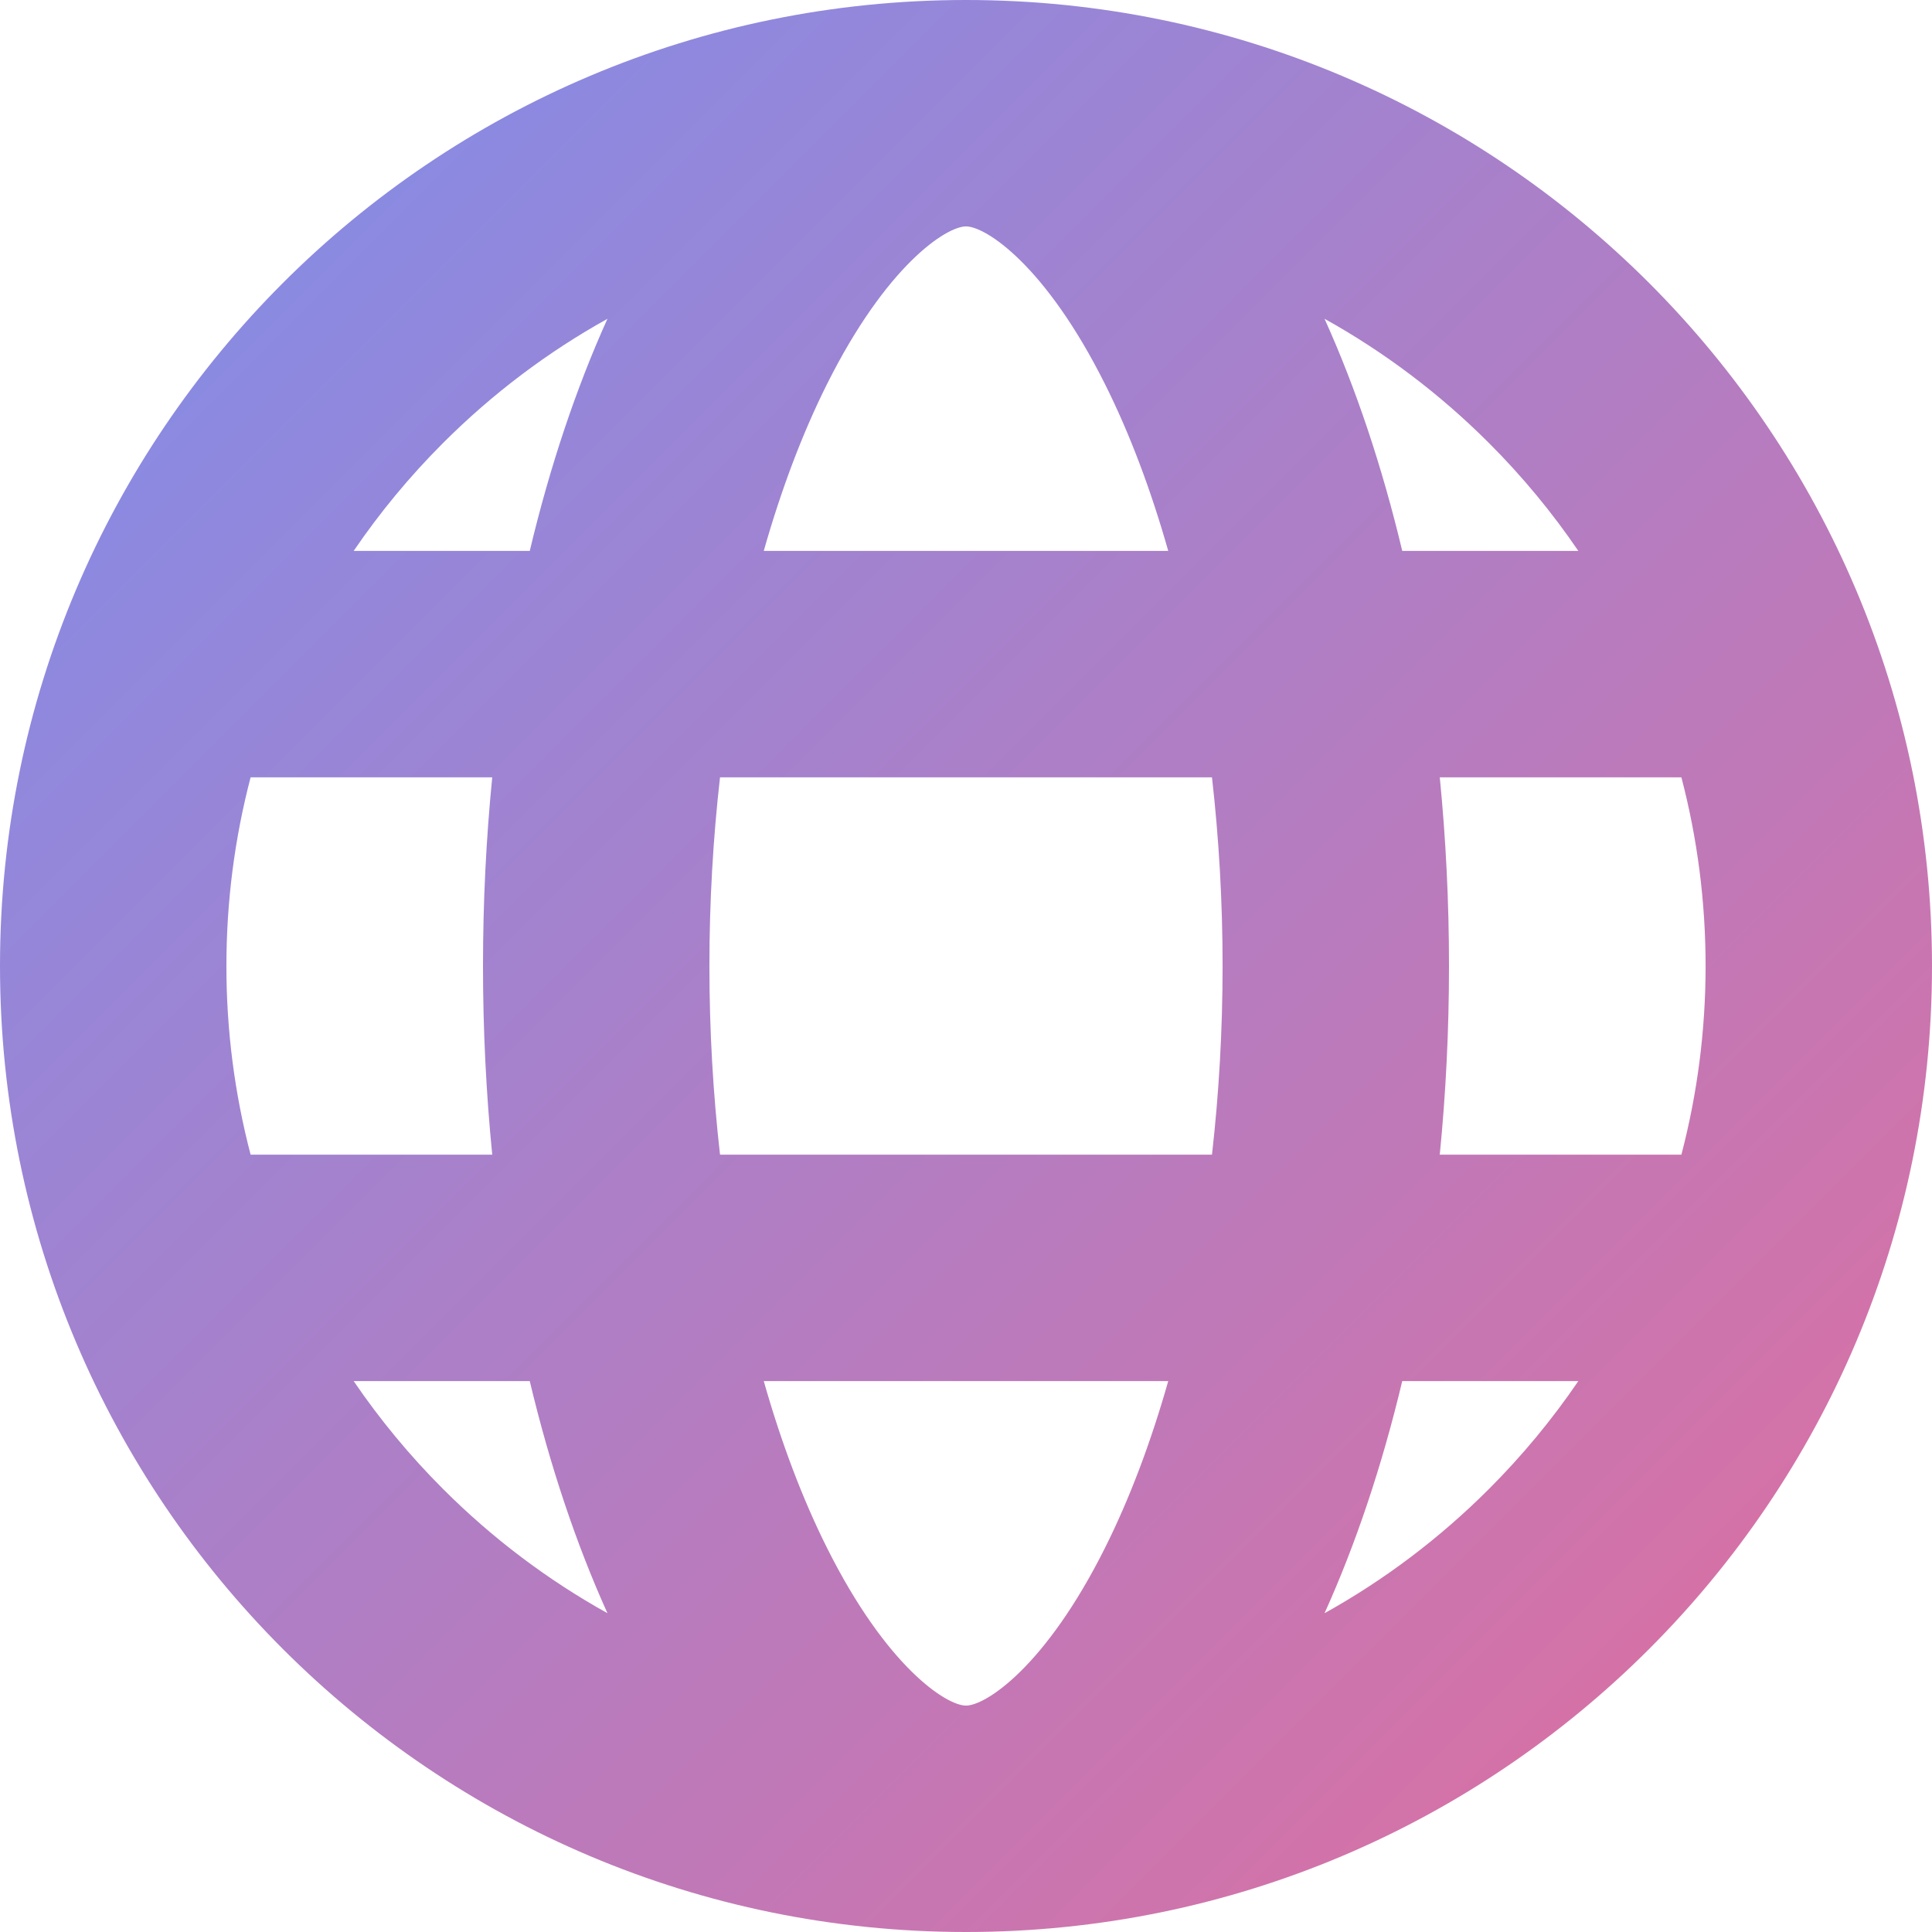
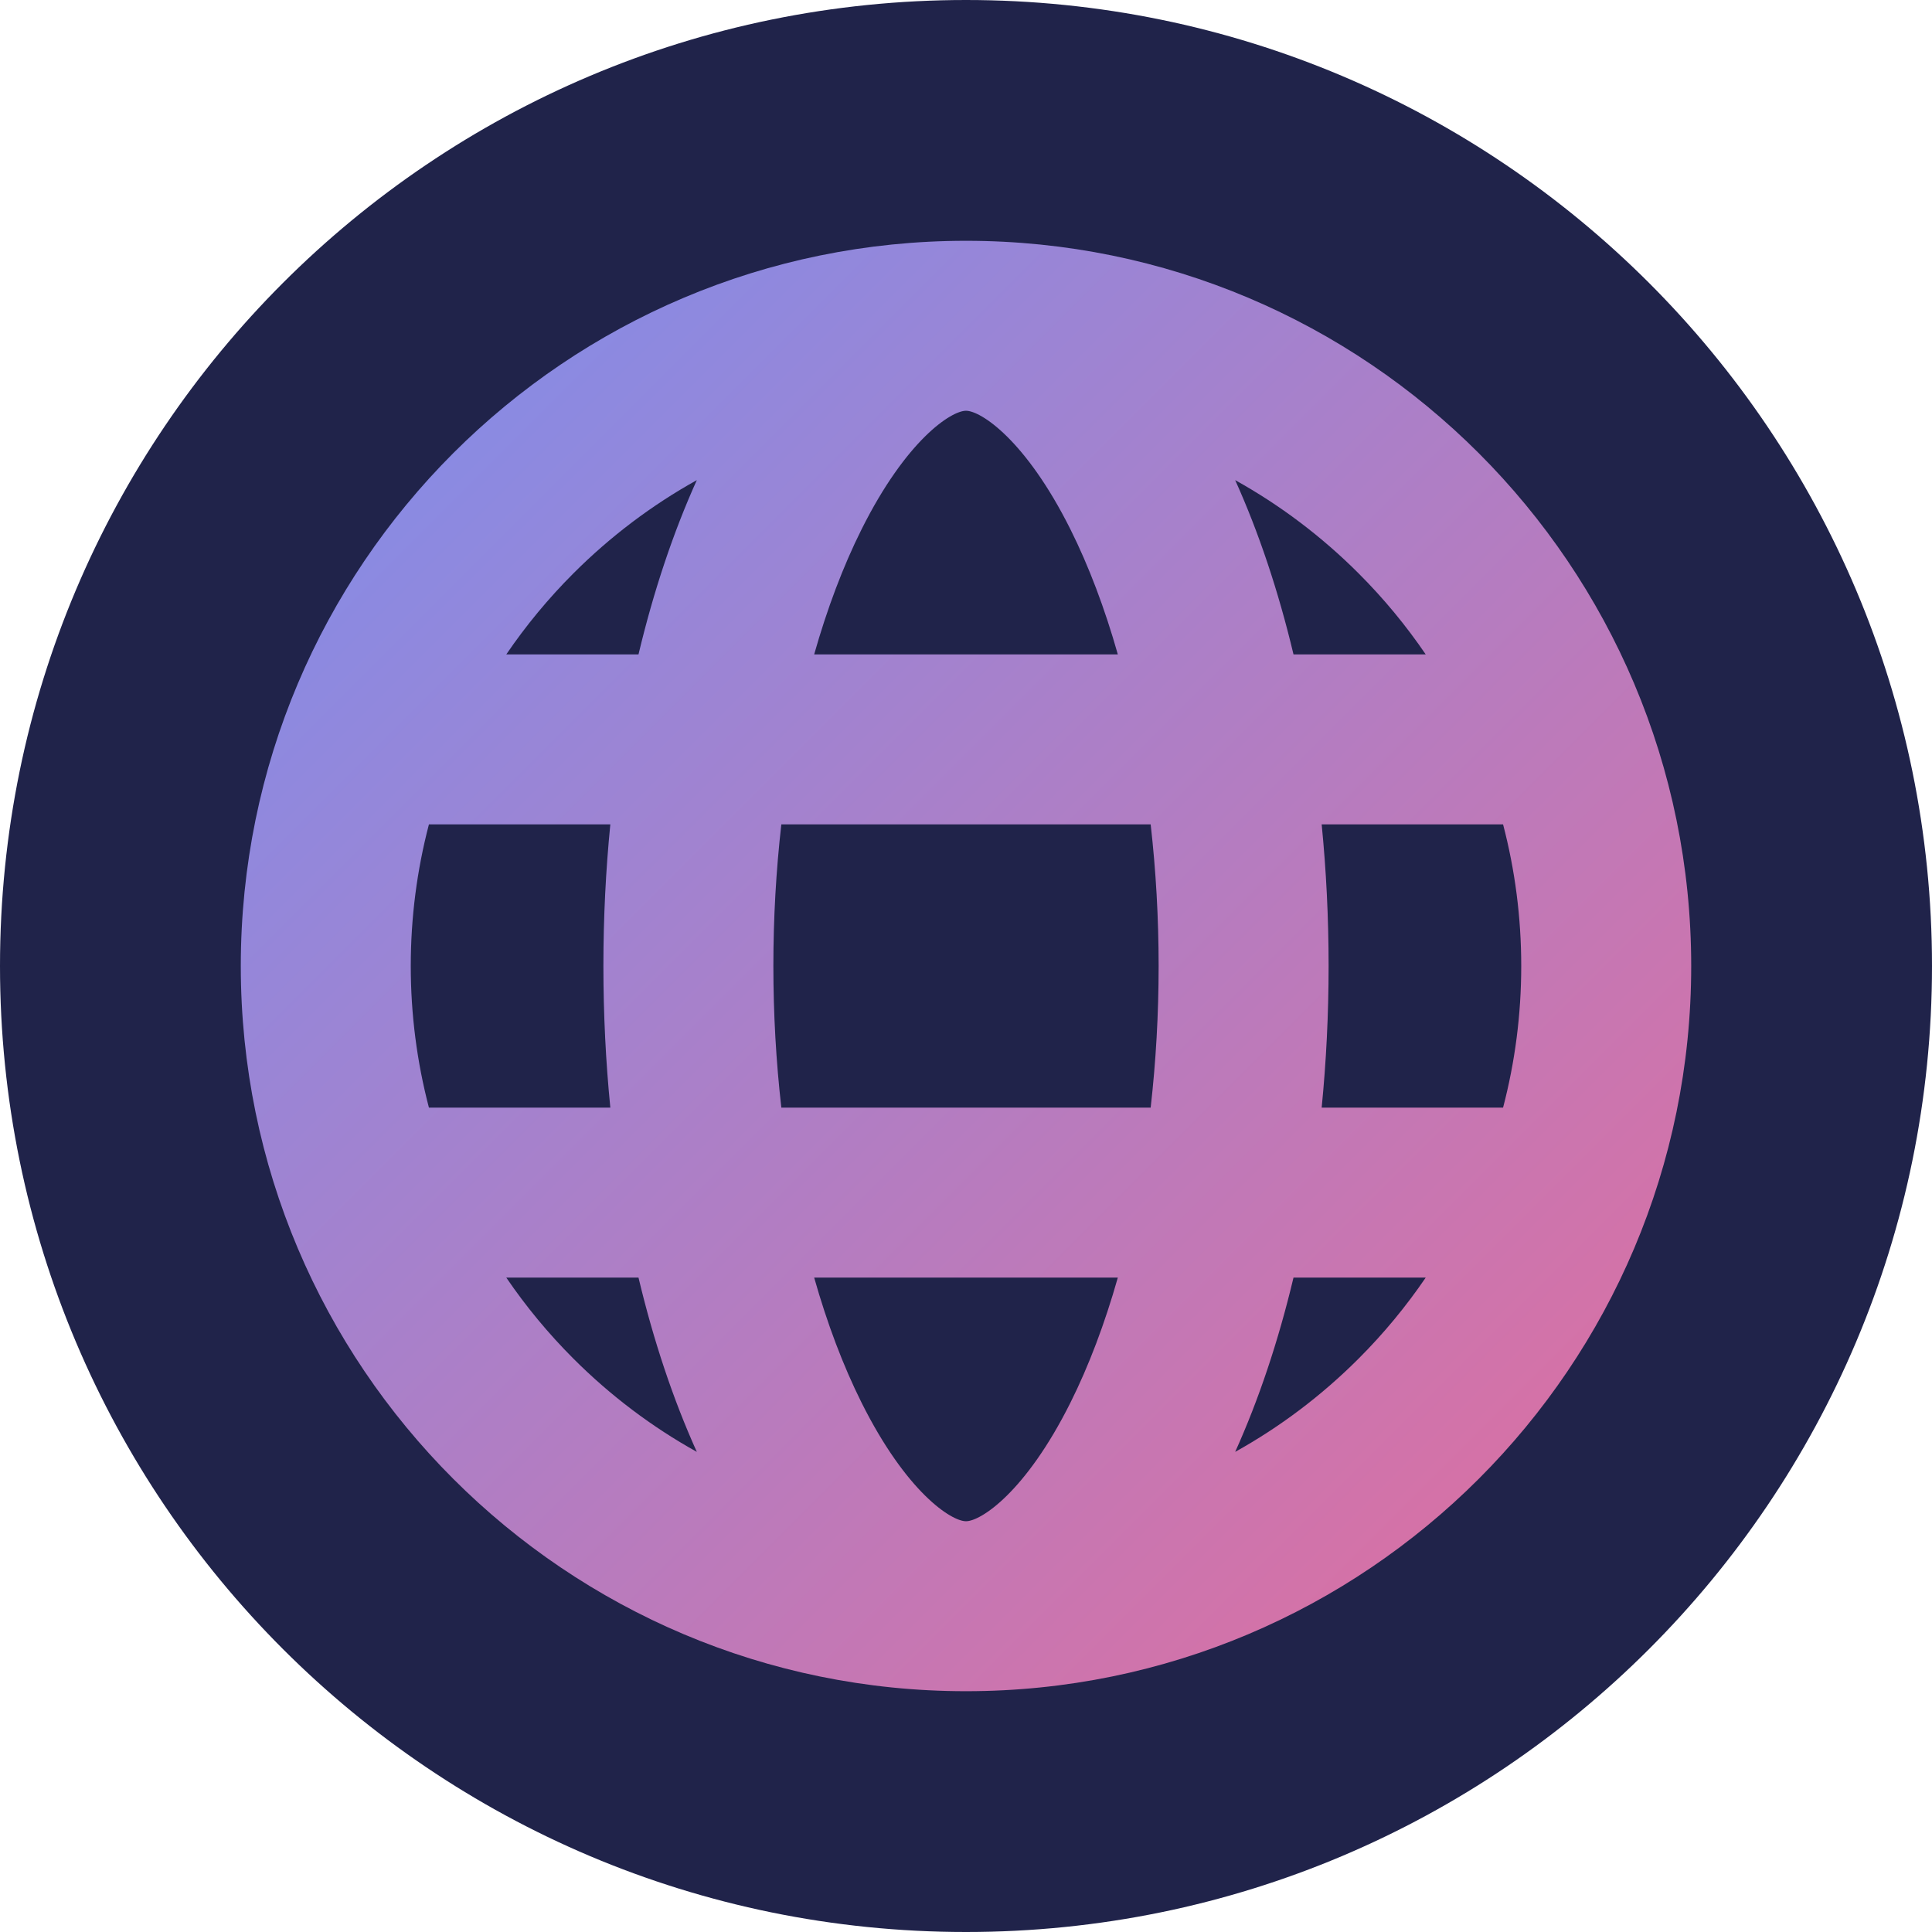
- <svg xmlns="http://www.w3.org/2000/svg" width="800px" height="800px" viewBox="0 0 512 512" version="1.1">
-   <defs>
-     <linearGradient id="globe-gradient" x1="0%" y1="0%" x2="100%" y2="100%">
-       <stop offset="0" stop-color="#7B8FEE" />
-       <stop offset="1" stop-color="#E46D9B" />
-     </linearGradient>
-   </defs>
-   <path fill="url(#globe-gradient)" d="M256,0C114.615,0,0,114.615,0,256s114.615,256,256,256s256-114.615,256-256S397.385,0,256,0z M418.275,146h-46.667  c-5.365-22.513-12.324-43.213-20.587-61.514c15.786,8.776,30.449,19.797,43.572,32.921C403.463,126.277,411.367,135.854,418.275,146  z M452,256c0,17.108-2.191,33.877-6.414,50h-64.034c1.601-16.172,2.448-32.887,2.448-50s-0.847-33.828-2.448-50h64.034  C449.809,222.123,452,238.892,452,256z M256,452c-5.2,0-21.048-10.221-36.844-41.813c-6.543-13.087-12.158-27.994-16.752-44.187  h107.191c-4.594,16.192-10.208,31.1-16.752,44.187C277.048,441.779,261.2,452,256,452z M190.813,306  c-1.847-16.247-2.813-33.029-2.813-50s0.966-33.753,2.813-50h130.374c1.847,16.247,2.813,33.029,2.813,50s-0.966,33.753-2.813,50  H190.813z M60,256c0-17.108,2.191-33.877,6.414-50h64.034c-1.601,16.172-2.448,32.887-2.448,50s0.847,33.828,2.448,50H66.414  C62.191,289.877,60,273.108,60,256z M256,60c5.2,0,21.048,10.221,36.844,41.813c6.543,13.087,12.158,27.994,16.752,44.187H202.404  c4.594-16.192,10.208-31.1,16.752-44.187C234.952,70.221,250.8,60,256,60z M160.979,84.486c-8.264,18.301-15.222,39-20.587,61.514  H93.725c6.909-10.146,14.812-19.723,23.682-28.593C130.531,104.283,145.193,93.262,160.979,84.486z M93.725,366h46.667  c5.365,22.513,12.324,43.213,20.587,61.514c-15.786-8.776-30.449-19.797-43.572-32.921C108.537,385.723,100.633,376.146,93.725,366z   M351.021,427.514c8.264-18.301,15.222-39,20.587-61.514h46.667c-6.909,10.146-14.812,19.723-23.682,28.593  C381.469,407.717,366.807,418.738,351.021,427.514z" />
+ <svg xmlns="http://www.w3.org/2000/svg" width="800px" height="800px" viewBox="0 0 682 682" version="1.1">
+   <circle cx="341" cy="341" r="341" fill="#20234a" />
+   <g transform="translate(85,85)">
+     <defs>
+       <linearGradient id="globe-gradient" x1="0%" y1="0%" x2="100%" y2="100%">
+         <stop offset="0" stop-color="#7B8FEE" />
+         <stop offset="1" stop-color="#E46D9B" />
+       </linearGradient>
+     </defs>
+     <path fill="url(#globe-gradient)" d="M256,0C114.615,0,0,114.615,0,256s114.615,256,256,256s256-114.615,256-256S397.385,0,256,0z M418.275,146h-46.667  c-5.365-22.513-12.324-43.213-20.587-61.514c15.786,8.776,30.449,19.797,43.572,32.921C403.463,126.277,411.367,135.854,418.275,146  z M452,256c0,17.108-2.191,33.877-6.414,50h-64.034c1.601-16.172,2.448-32.887,2.448-50s-0.847-33.828-2.448-50h64.034  C449.809,222.123,452,238.892,452,256z M256,452c-5.2,0-21.048-10.221-36.844-41.813c-6.543-13.087-12.158-27.994-16.752-44.187  h107.191c-4.594,16.192-10.208,31.1-16.752,44.187C277.048,441.779,261.2,452,256,452z M190.813,306  c-1.847-16.247-2.813-33.029-2.813-50s0.966-33.753,2.813-50h130.374c1.847,16.247,2.813,33.029,2.813,50s-0.966,33.753-2.813,50  H190.813z M60,256c0-17.108,2.191-33.877,6.414-50h64.034c-1.601,16.172-2.448,32.887-2.448,50s0.847,33.828,2.448,50H66.414  C62.191,289.877,60,273.108,60,256z M256,60c5.2,0,21.048,10.221,36.844,41.813c6.543,13.087,12.158,27.994,16.752,44.187H202.404  c4.594-16.192,10.208-31.1,16.752-44.187C234.952,70.221,250.8,60,256,60z M160.979,84.486c-8.264,18.301-15.222,39-20.587,61.514  H93.725c6.909-10.146,14.812-19.723,23.682-28.593C130.531,104.283,145.193,93.262,160.979,84.486z M93.725,366h46.667  c5.365,22.513,12.324,43.213,20.587,61.514c-15.786-8.776-30.449-19.797-43.572-32.921C108.537,385.723,100.633,376.146,93.725,366z   M351.021,427.514c8.264-18.301,15.222-39,20.587-61.514h46.667c-6.909,10.146-14.812,19.723-23.682,28.593  C381.469,407.717,366.807,418.738,351.021,427.514z" />
+   </g>
</svg>
